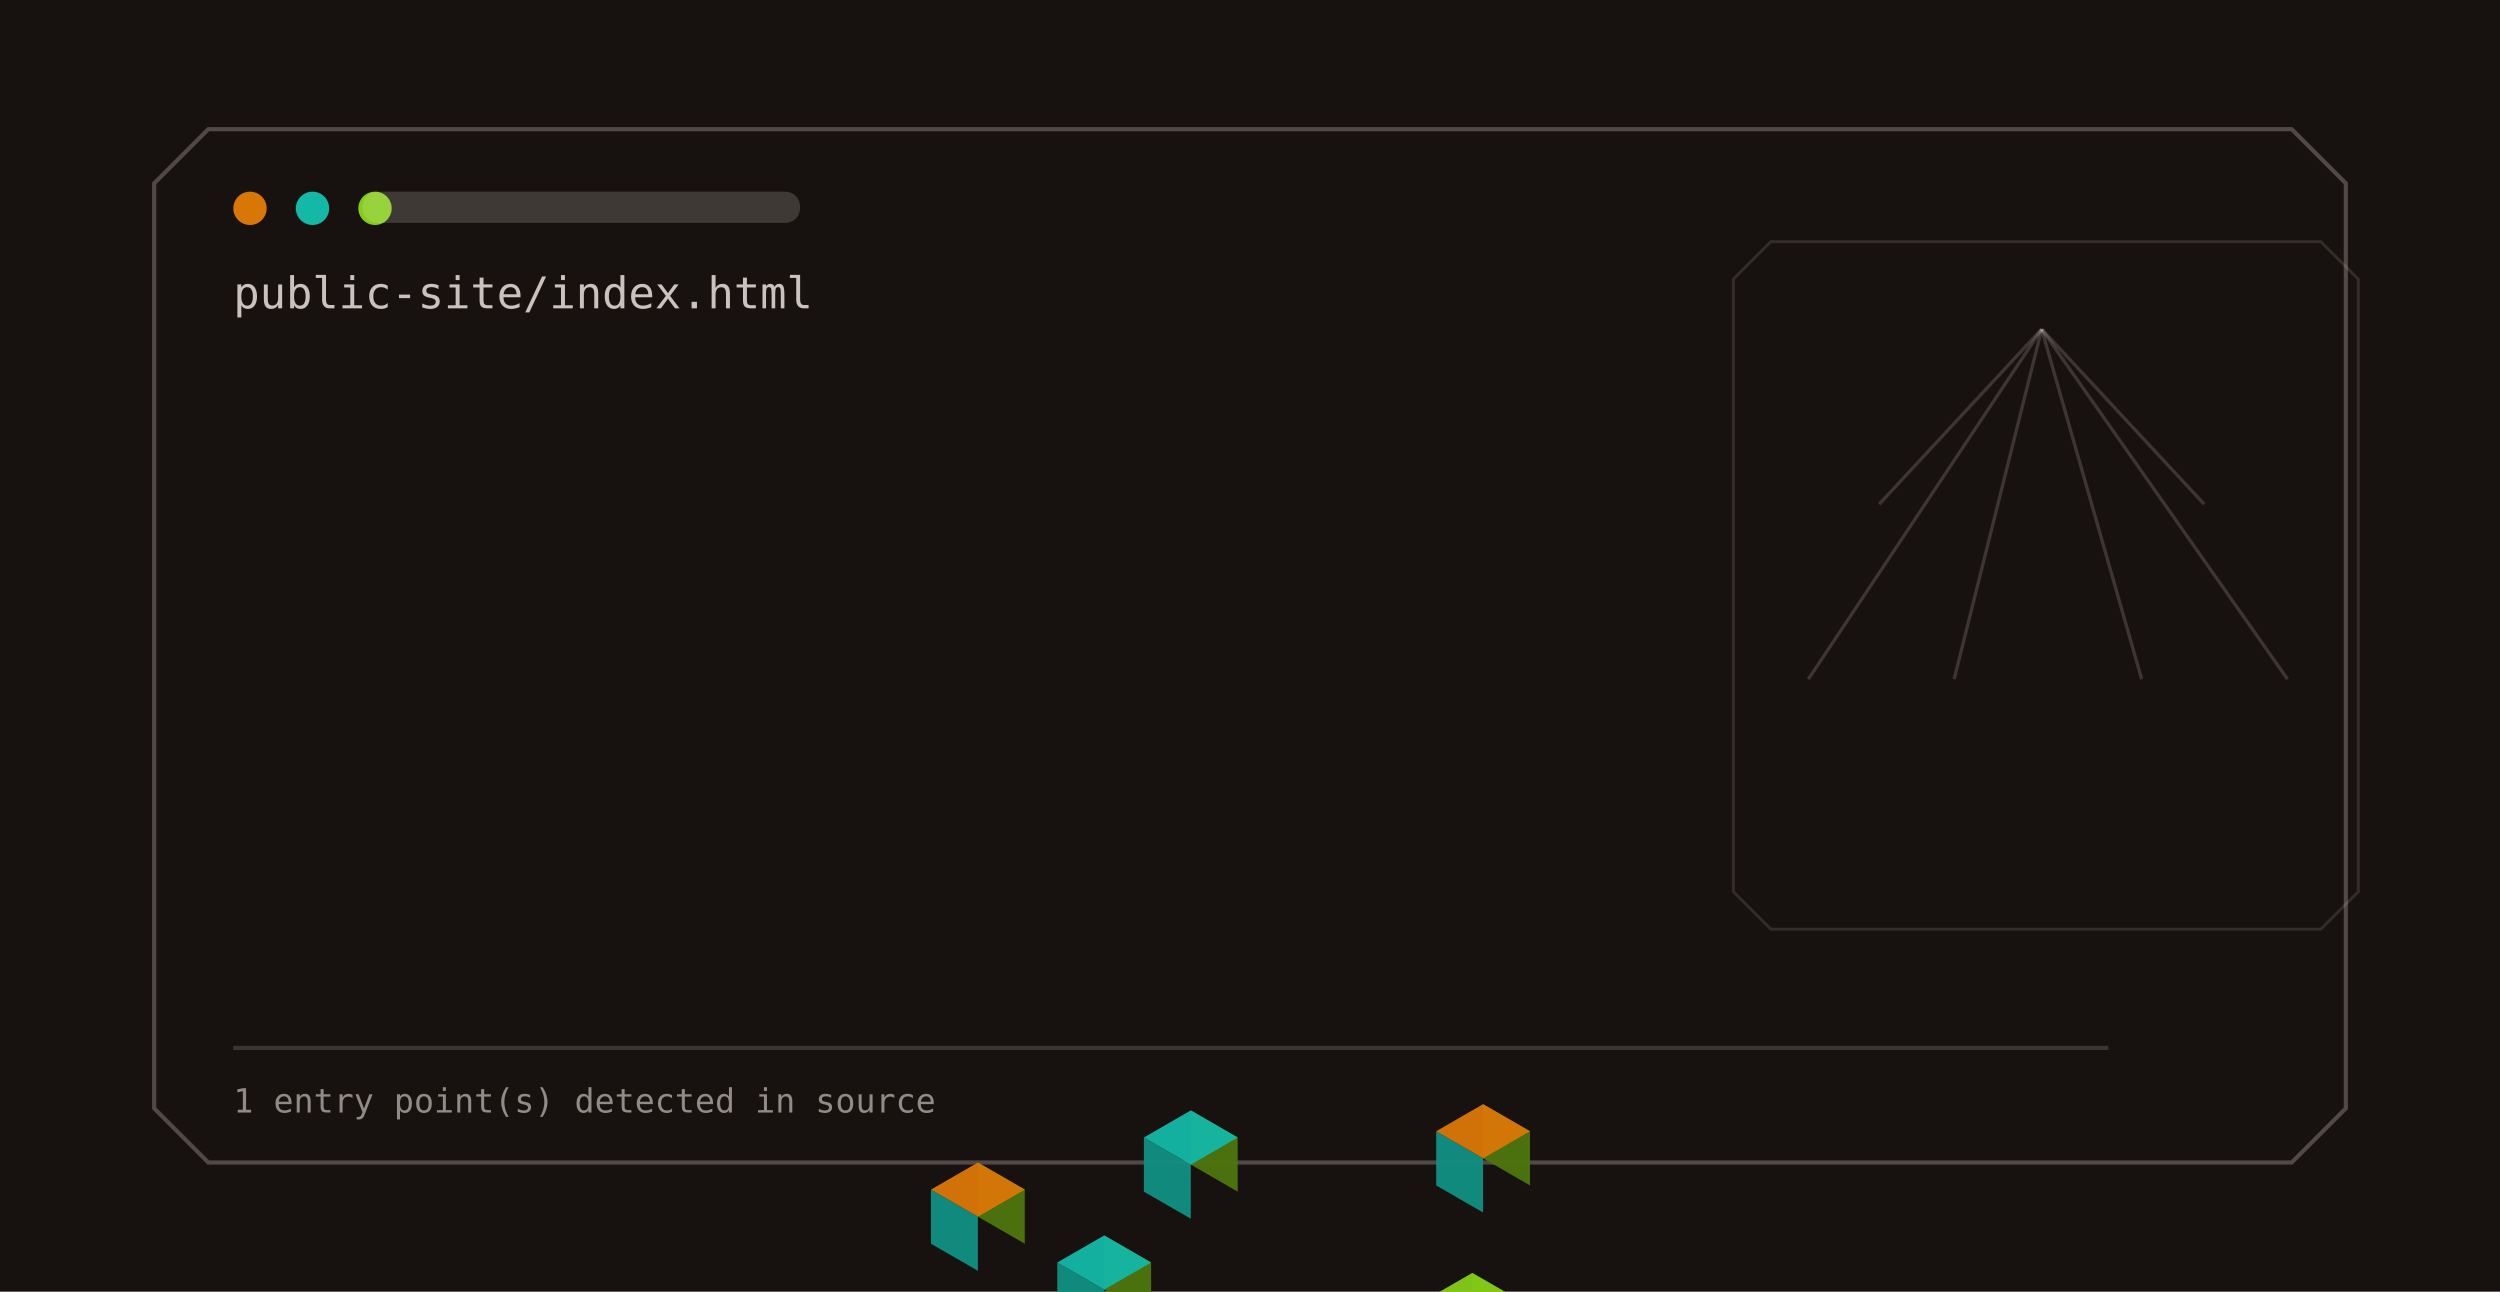
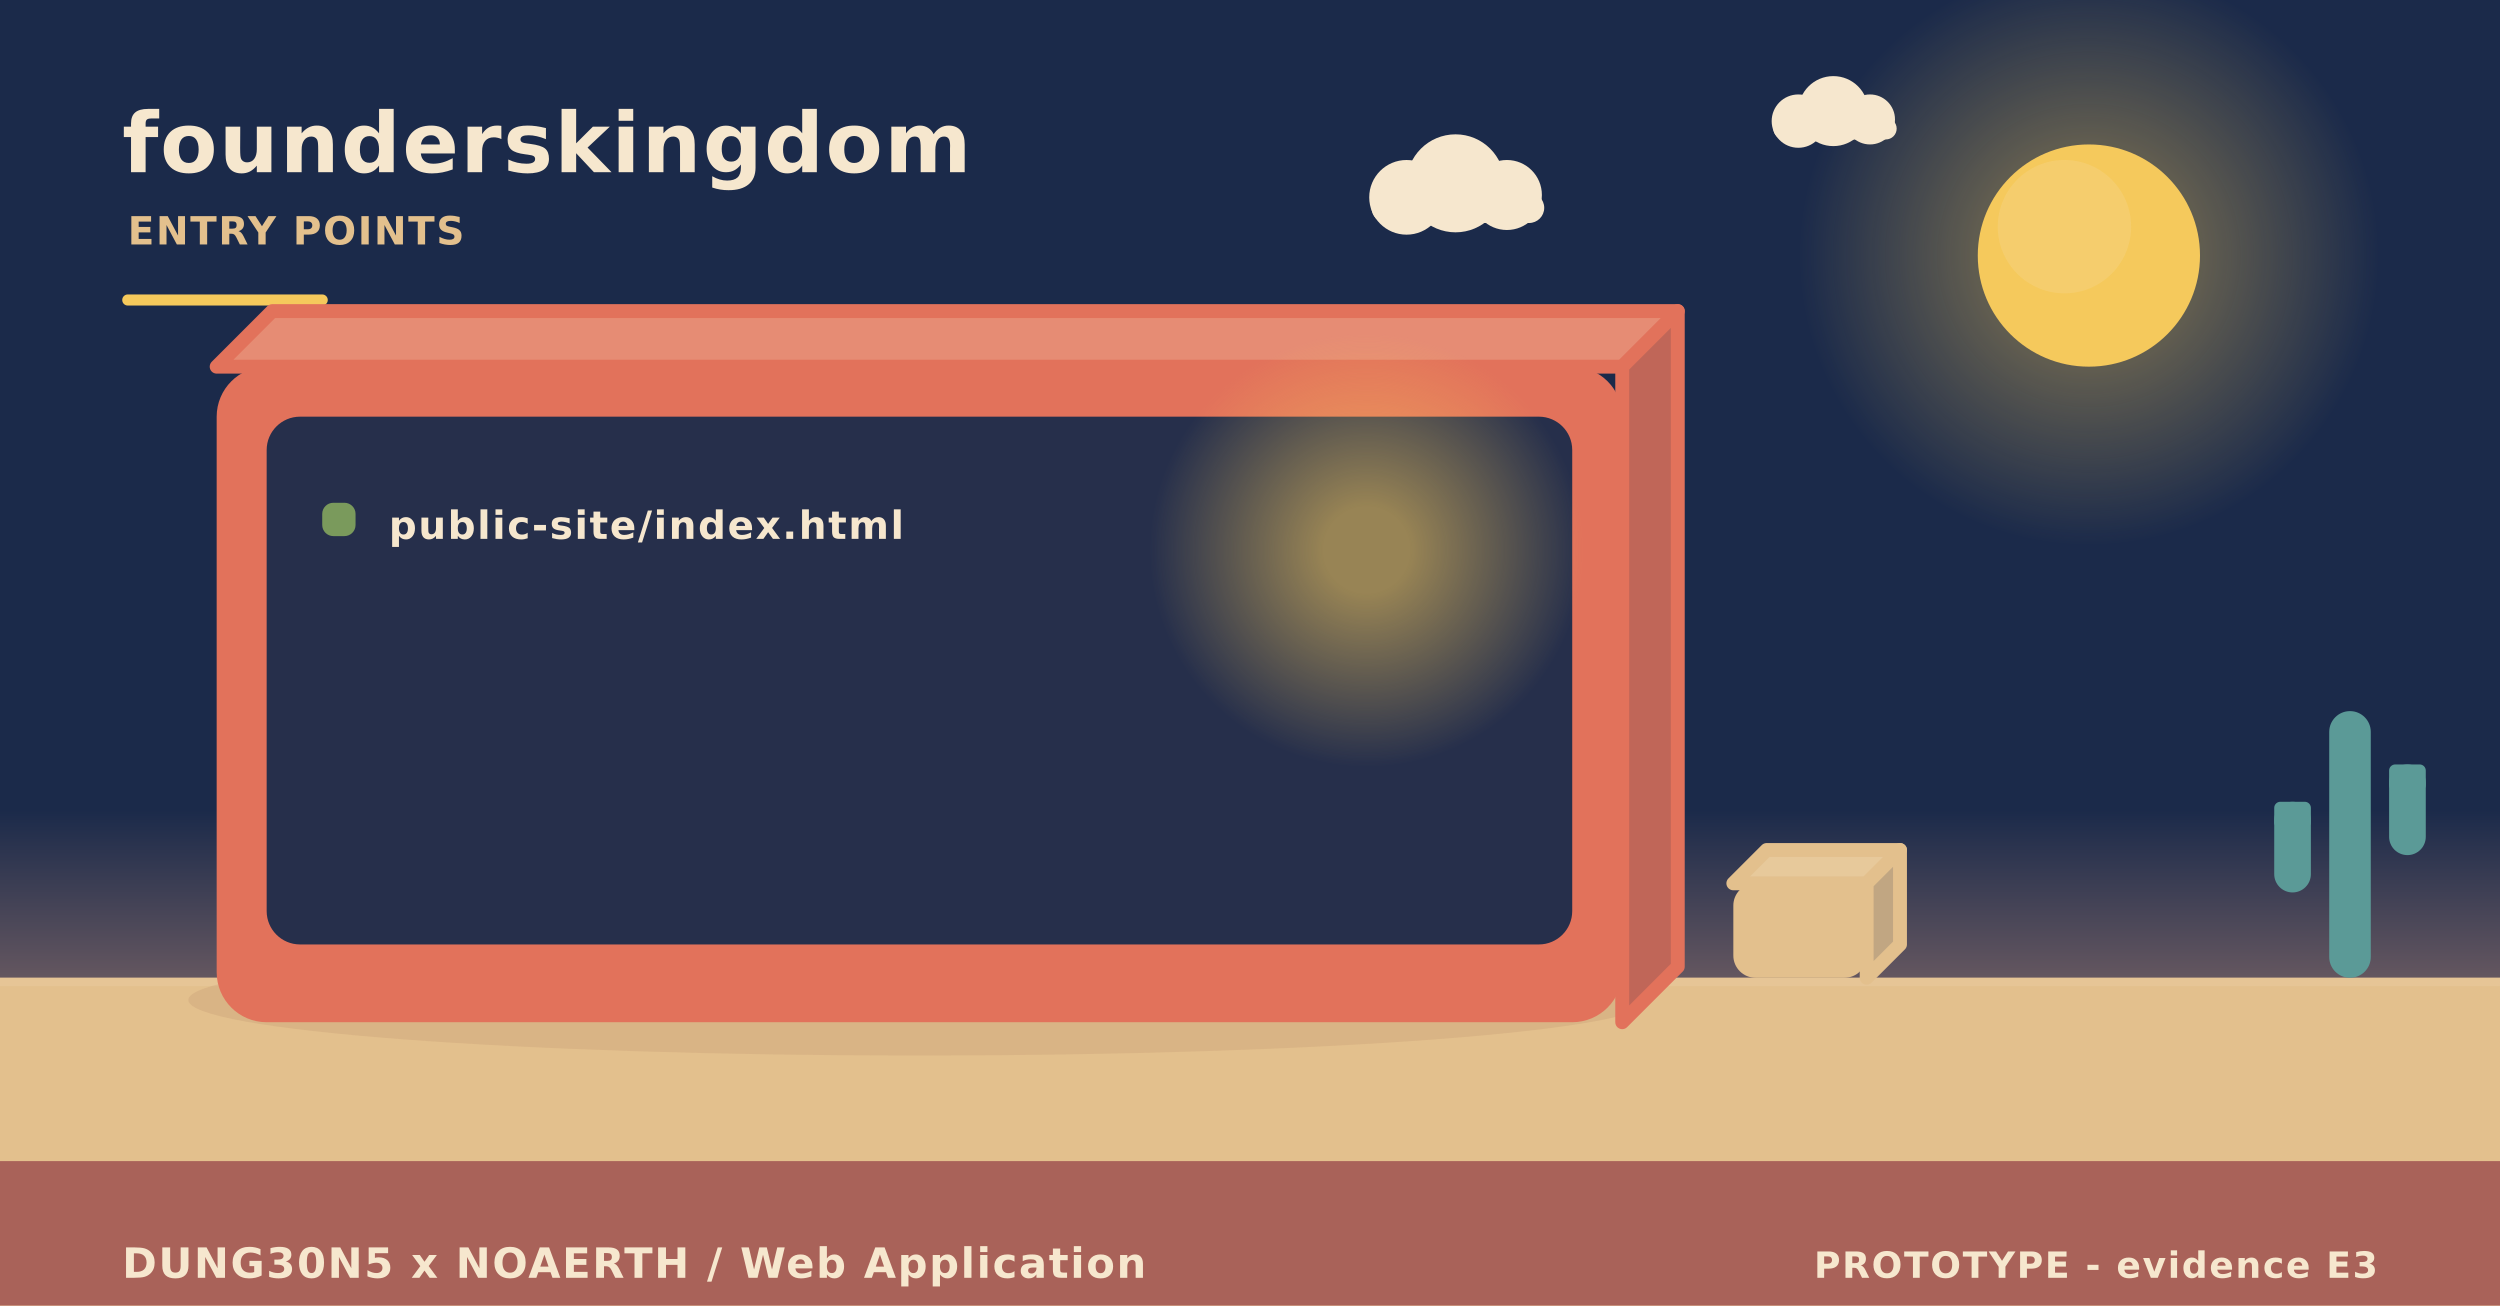
- <svg xmlns="http://www.w3.org/2000/svg" viewBox="0 0 1200 620" width="1200" height="620" role="img" aria-label="founderskingdom command surface">
-   <rect width="1200" height="620" fill="#17110f" />
-   <defs>
-     <linearGradient id="gt" x1="0" y1="0" x2="1" y2="1">
-       <stop offset="0%" stop-color="#d97706" />
-       <stop offset="100%" stop-color="#14b8a6" />
-     </linearGradient>
-   </defs>
-   <path d="M100.00,62.00 H1100.00 L1126.00,88.00 V532.00 L1100.00,558.00 H100.00 L74.00,532.00 V88.00 Z" fill="none" stroke="rgba(246,239,233,0.300)" stroke-width="2.00" opacity="0.85" />
-   <circle cx="120.00" cy="100.00" r="8.00" fill="#d97706" opacity="1.00" />
-   <circle cx="150.00" cy="100.00" r="8.00" fill="#14b8a6" opacity="1.00" />
-   <circle cx="180.00" cy="100.00" r="8.00" fill="#84cc16" opacity="1.00" />
-   <rect x="174.00" y="92.00" width="210.00" height="15.00" rx="7.00" fill="rgba(246,239,233,0.180)" opacity="1.00" />
-   <text x="112" y="148" font-family="ui-monospace,SFMono-Regular,Menlo,monospace" font-size="21" fill="rgba(246,239,233,0.800)">public-site/index.html</text>
-   <path d="M850.00,116.00 H1114.00 L1132.00,134.00 V428.00 L1114.00,446.00 H850.00 L832.00,428.00 V134.00 Z" fill="none" stroke="rgba(246,239,233,0.180)" stroke-width="1.40" opacity="0.70" />
-   <line x1="980.00" y1="158.00" x2="902.00" y2="242.00" stroke="rgba(246,239,233,0.300)" stroke-width="1.60" opacity="0.55" />
-   <line x1="980.00" y1="158.00" x2="1058.00" y2="242.00" stroke="rgba(246,239,233,0.300)" stroke-width="1.60" opacity="0.55" />
-   <line x1="980.00" y1="158.00" x2="868.00" y2="326.00" stroke="rgba(246,239,233,0.300)" stroke-width="1.60" opacity="0.55" />
-   <line x1="980.00" y1="158.00" x2="938.00" y2="326.00" stroke="rgba(246,239,233,0.300)" stroke-width="1.60" opacity="0.55" />
-   <line x1="980.00" y1="158.00" x2="1028.00" y2="326.00" stroke="rgba(246,239,233,0.300)" stroke-width="1.60" opacity="0.55" />
-   <line x1="980.00" y1="158.00" x2="1098.00" y2="326.00" stroke="rgba(246,239,233,0.300)" stroke-width="1.60" opacity="0.55" />
-   <polygon points="711.87,556.00 734.39,569.00 734.39,543.00 711.87,530.00" fill="#4d760d" opacity="0.95" />
-   <polygon points="689.36,569.00 711.87,582.00 711.87,556.00 689.36,543.00" fill="#109081" opacity="0.95" />
-   <polygon points="711.87,530.00 734.39,543.00 711.87,556.00 689.36,543.00" fill="#d97706" opacity="0.95" />
-   <polygon points="571.58,559.00 594.09,572.00 594.09,546.00 571.58,533.00" fill="#4d760d" opacity="0.95" />
-   <polygon points="549.06,572.00 571.58,585.00 571.58,559.00 549.06,546.00" fill="#109081" opacity="0.95" />
-   <polygon points="571.58,533.00 594.09,546.00 571.58,559.00 549.06,546.00" fill="#14b8a6" opacity="0.95" />
-   <polygon points="706.68,637.00 729.19,650.00 729.19,624.00 706.68,611.00" fill="#4d760d" opacity="0.95" />
-   <polygon points="684.16,650.00 706.68,663.00 706.68,637.00 684.16,624.00" fill="#109081" opacity="0.95" />
-   <polygon points="706.68,611.00 729.19,624.00 706.68,637.00 684.16,624.00" fill="#84cc16" opacity="0.95" />
-   <polygon points="469.39,584.00 491.90,597.00 491.90,571.00 469.39,558.00" fill="#4d760d" opacity="0.95" />
-   <polygon points="446.87,597.00 469.39,610.00 469.39,584.00 446.87,571.00" fill="#109081" opacity="0.95" />
-   <polygon points="469.39,558.00 491.90,571.00 469.39,584.00 446.87,571.00" fill="#d97706" opacity="0.95" />
-   <polygon points="530.01,619.00 552.52,632.00 552.52,606.00 530.01,593.00" fill="#4d760d" opacity="0.95" />
-   <polygon points="507.49,632.00 530.01,645.00 530.01,619.00 507.49,606.00" fill="#109081" opacity="0.95" />
-   <polygon points="530.01,593.00 552.52,606.00 530.01,619.00 507.49,606.00" fill="#14b8a6" opacity="0.95" />
-   <polygon points="607.95,664.00 630.47,677.00 630.47,651.00 607.95,638.00" fill="#4d760d" opacity="0.95" />
-   <polygon points="585.43,677.00 607.95,690.00 607.95,664.00 585.43,651.00" fill="#109081" opacity="0.95" />
-   <polygon points="607.95,638.00 630.47,651.00 607.95,664.00 585.43,651.00" fill="#84cc16" opacity="0.95" />
-   <polygon points="668.57,699.00 691.09,712.00 691.09,686.00 668.57,673.00" fill="#4d760d" opacity="0.95" />
-   <polygon points="646.05,712.00 668.57,725.00 668.57,699.00 646.05,686.00" fill="#109081" opacity="0.95" />
-   <polygon points="668.57,673.00 691.09,686.00 668.57,699.00 646.05,686.00" fill="#d97706" opacity="0.95" />
-   <rect x="112.00" y="502.00" width="900.00" height="2.00" rx="0.00" fill="rgba(246,239,233,0.160)" opacity="1.00" />
-   <text x="112" y="534" font-family="ui-monospace,Menlo,monospace" font-size="16" fill="rgba(246,239,233,0.550)">1 entry point(s) detected in source</text>
+ <svg xmlns="http://www.w3.org/2000/svg" width="900" height="470" viewBox="0 0 900 470" role="img" aria-label="founderskingdom - how it is operated">
+   <linearGradient id="skyt" x1="0" y1="0" x2="0" y2="1">
+     <stop offset="0" stop-color="#1b2a4a" />
+     <stop offset="0.62" stop-color="#1b2a4a" />
+     <stop offset="1" stop-color="#f3ad8a" />
+   </linearGradient>
+   <rect width="900" height="470" fill="url(#skyt)" />
+   <radialGradient id="sunt">
+     <stop offset="0.35" stop-color="#f5c95c" stop-opacity="0.34" />
+     <stop offset="1" stop-color="#f5c95c" stop-opacity="0" />
+   </radialGradient>
+   <circle cx="752" cy="92" r="104" fill="url(#sunt)" />
+   <circle cx="752" cy="92" r="40" fill="#f5c95c" />
+   <circle cx="743.2" cy="81.6" r="24" fill="#f5d27e" opacity="0.5" />
+   <g>
+     <circle cx="524" cy="66" r="17.64" fill="#f6e7ce" />
+     <circle cx="506.36" cy="71.04" r="13.44" fill="#f6e7ce" />
+     <circle cx="542.48" cy="70.2" r="12.6" fill="#f6e7ce" />
+     <rect x="493.76" y="69.36" width="62.16" height="10.92" rx="5.46" fill="#f6e7ce" />
+   </g>
+   <g>
+     <circle cx="660" cy="40" r="12.6" fill="#f6e7ce" />
+     <circle cx="647.4" cy="43.6" r="9.6" fill="#f6e7ce" />
+     <circle cx="673.2" cy="43" r="9" fill="#f6e7ce" />
+     <rect x="638.4" y="42.4" width="44.4" height="7.8" rx="3.9" fill="#f6e7ce" />
+   </g>
+   <rect x="0" y="352" width="900" height="118" fill="#e3c08d" />
+   <rect x="0" y="352" width="900" height="3" fill="#e6c596" />
+   <text x="44" y="62" font-family="Verdana,DejaVu Sans,sans-serif" font-size="30" font-weight="700" letter-spacing="0.6" fill="#f6e7ce" text-anchor="start">founderskingdom</text>
+   <text x="46" y="88" font-family="Verdana,DejaVu Sans,sans-serif" font-size="14" font-weight="700" letter-spacing="0.6" fill="#e3c08d" text-anchor="start">ENTRY POINTS</text>
+   <rect x="44" y="106" width="74" height="4" rx="2" fill="#f5c95c" />
+   <ellipse cx="331" cy="360" rx="263.2" ry="20" fill="rgba(138,90,68,0.11)" />
+   <path d="M78,132 L584,132 L604,112 L98,112 Z" fill="#e68c74" stroke="#e2725b" stroke-width="5" stroke-linejoin="round" />
+   <path d="M584,132 L604,112 L604,348 L584,368 Z" fill="#c06658" stroke="#e2725b" stroke-width="5" stroke-linejoin="round" />
+   <rect x="78" y="132" width="506" height="236" rx="18" fill="#e2725b" />
+   <rect x="96" y="150" width="470" height="190" rx="12" fill="#1b2a4a" opacity="0.94" />
+   <radialGradient id="lamp49111">
+     <stop offset="0.2" stop-color="#f5c95c" stop-opacity="0.55" />
+     <stop offset="1" stop-color="#f5c95c" stop-opacity="0" />
+   </radialGradient>
+   <circle cx="492" cy="198" r="78" fill="url(#lamp49111)" />
+   <rect x="116" y="181" width="12" height="12" rx="4" fill="#7a9a5c" />
+   <text x="140" y="194" font-family="Verdana,DejaVu Sans,sans-serif" font-size="14" font-weight="700" letter-spacing="0.6" fill="#f6e7ce" text-anchor="start">public-site/index.html</text>
+   <path d="M624,318 L672,318 L684,306 L636,306 Z" fill="#e7c99b" stroke="#e3c08d" stroke-width="5" stroke-linejoin="round" />
+   <path d="M672,318 L684,306 L684,340 L672,352 Z" fill="#c1a682" stroke="#e3c08d" stroke-width="5" stroke-linejoin="round" />
+   <rect x="624" y="318" width="48" height="34" rx="8" fill="#e3c08d" />
+   <rect x="838.52" y="256" width="14.96" height="96" rx="7.48" fill="#5b9a97" />
+   <rect x="818.72" y="288.64" width="13.2" height="32.64" rx="6.6" fill="#5b9a97" />
+   <rect x="818.72" y="288.64" width="13.2" height="9.6" rx="2.2" fill="#5b9a97" />
+   <rect x="860.08" y="275.2" width="13.2" height="32.64" rx="6.6" fill="#5b9a97" />
+   <rect x="860.08" y="275.2" width="13.2" height="9.6" rx="2.2" fill="#5b9a97" />
+   <rect x="0" y="418" width="900" height="52" rx="0" fill="#a65c56" opacity="0.94" />
+   <text x="44" y="460" font-family="Verdana,DejaVu Sans,sans-serif" font-size="15" font-weight="700" letter-spacing="0.6" fill="#f6e7ce" text-anchor="start">DUNG30N5 x NOAERTH  /  Web Application</text>
+   <text x="856" y="460" font-family="Verdana,DejaVu Sans,sans-serif" font-size="13" font-weight="700" letter-spacing="0.6" fill="#f6e7ce" text-anchor="end">PROTOTYPE  -  evidence E3</text>
</svg>
